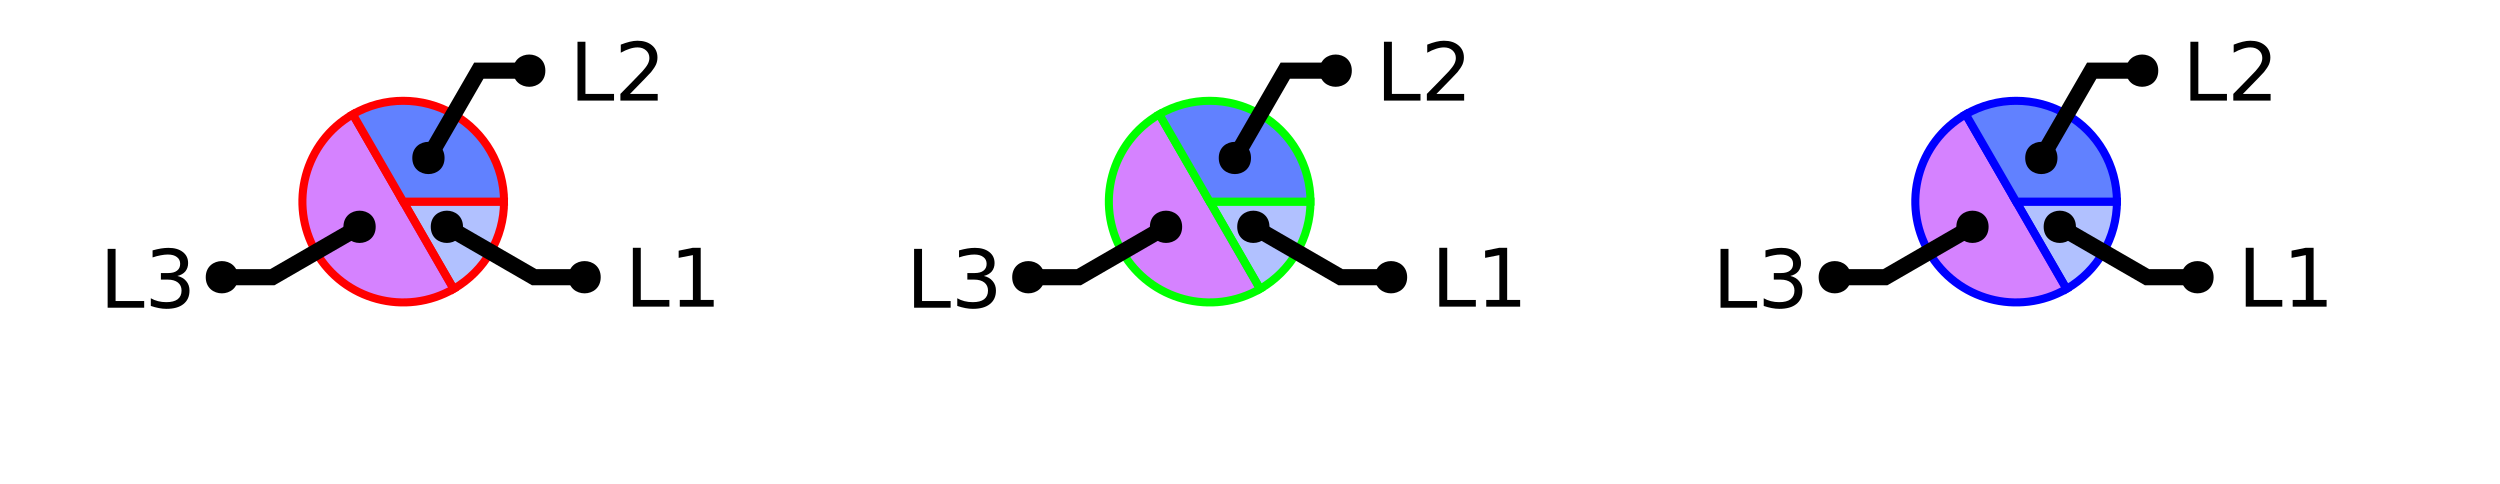
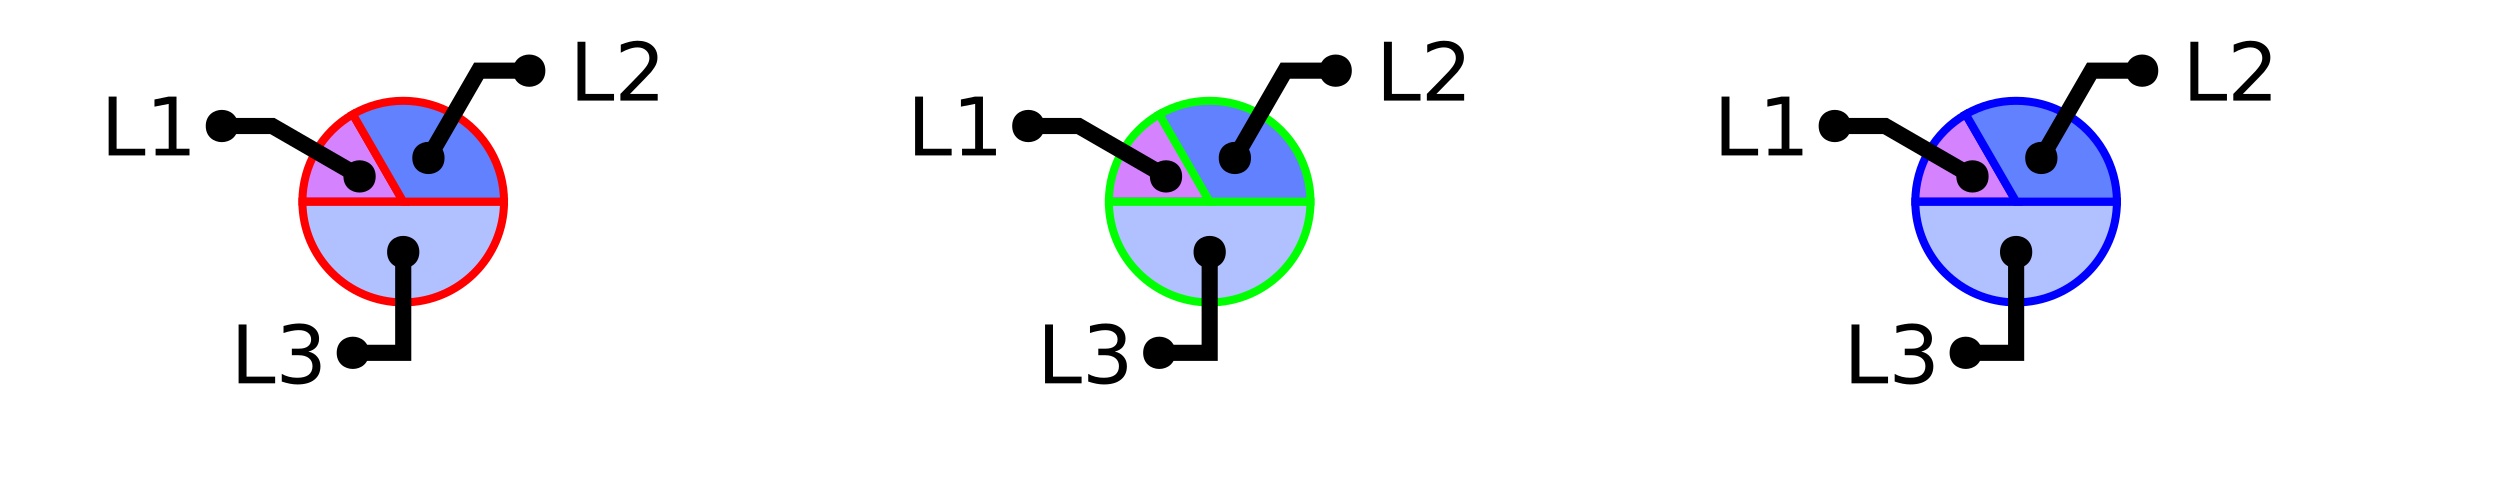
<svg xmlns="http://www.w3.org/2000/svg" xmlns:xlink="http://www.w3.org/1999/xlink" width="310pt" height="60pt" viewBox="0 0 310 60" version="1.1">
  <defs>
    <g>
      <symbol overflow="visible" id="glyph0-0">
        <path style="stroke:none;" d="M 0.5 1.766 L 0.5 -7.047 L 5.5 -7.047 L 5.5 1.766 Z M 1.062 1.219 L 4.938 1.219 L 4.938 -6.484 L 1.062 -6.484 Z M 1.062 1.219 " />
      </symbol>
      <symbol overflow="visible" id="glyph0-1">
        <path style="stroke:none;" d="M 0.984 -7.297 L 1.969 -7.297 L 1.969 -0.828 L 5.516 -0.828 L 5.516 0 L 0.984 0 Z M 0.984 -7.297 " />
      </symbol>
      <symbol overflow="visible" id="glyph0-2">
-         <path style="stroke:none;" d="M 1.234 -0.828 L 2.859 -0.828 L 2.859 -6.391 L 1.094 -6.047 L 1.094 -6.938 L 2.844 -7.297 L 3.828 -7.297 L 3.828 -0.828 L 5.438 -0.828 L 5.438 0 L 1.234 0 Z M 1.234 -0.828 " />
+         <path style="stroke:none;" d="M 4.062 -3.938 C 4.531 -3.832 4.895 -3.617 5.156 -3.297 C 5.426 -2.984 5.562 -2.594 5.562 -2.125 C 5.562 -1.406 5.312 -0.848 4.812 -0.453 C 4.32 -0.055 3.617 0.141 2.703 0.141 C 2.398 0.141 2.086 0.109 1.766 0.047 C 1.441 -0.016 1.109 -0.102 0.766 -0.219 L 0.766 -1.172 C 1.035 -1.016 1.332 -0.895 1.656 -0.812 C 1.988 -0.727 2.332 -0.688 2.688 -0.688 C 3.301 -0.688 3.77 -0.805 4.094 -1.047 C 4.414 -1.297 4.578 -1.656 4.578 -2.125 C 4.578 -2.551 4.426 -2.883 4.125 -3.125 C 3.82 -3.363 3.406 -3.484 2.875 -3.484 L 2.016 -3.484 L 2.016 -4.297 L 2.906 -4.297 C 3.395 -4.297 3.766 -4.395 4.016 -4.594 C 4.273 -4.789 4.406 -5.07 4.406 -5.438 C 4.406 -5.801 4.27 -6.082 4 -6.281 C 3.738 -6.488 3.363 -6.594 2.875 -6.594 C 2.602 -6.594 2.312 -6.562 2 -6.5 C 1.688 -6.445 1.348 -6.359 0.984 -6.234 L 0.984 -7.109 C 1.359 -7.211 1.707 -7.289 2.031 -7.344 C 2.363 -7.395 2.672 -7.422 2.953 -7.422 C 3.703 -7.422 4.297 -7.25 4.734 -6.906 C 5.172 -6.57 5.391 -6.113 5.391 -5.531 C 5.391 -5.125 5.273 -4.781 5.047 -4.5 C 4.816 -4.227 4.488 -4.039 4.062 -3.938 Z M 4.062 -3.938 " />
      </symbol>
      <symbol overflow="visible" id="glyph0-3">
-         <path style="stroke:none;" d="M 4.062 -3.938 C 4.531 -3.832 4.895 -3.617 5.156 -3.297 C 5.426 -2.984 5.562 -2.594 5.562 -2.125 C 5.562 -1.406 5.312 -0.848 4.812 -0.453 C 4.32 -0.055 3.617 0.141 2.703 0.141 C 2.398 0.141 2.086 0.109 1.766 0.047 C 1.441 -0.016 1.109 -0.102 0.766 -0.219 L 0.766 -1.172 C 1.035 -1.016 1.332 -0.895 1.656 -0.812 C 1.988 -0.727 2.332 -0.688 2.688 -0.688 C 3.301 -0.688 3.77 -0.805 4.094 -1.047 C 4.414 -1.297 4.578 -1.656 4.578 -2.125 C 4.578 -2.551 4.426 -2.883 4.125 -3.125 C 3.82 -3.363 3.406 -3.484 2.875 -3.484 L 2.016 -3.484 L 2.016 -4.297 L 2.906 -4.297 C 3.395 -4.297 3.766 -4.395 4.016 -4.594 C 4.273 -4.789 4.406 -5.07 4.406 -5.438 C 4.406 -5.801 4.27 -6.082 4 -6.281 C 3.738 -6.488 3.363 -6.594 2.875 -6.594 C 2.602 -6.594 2.312 -6.562 2 -6.5 C 1.688 -6.445 1.348 -6.359 0.984 -6.234 L 0.984 -7.109 C 1.359 -7.211 1.707 -7.289 2.031 -7.344 C 2.363 -7.395 2.672 -7.422 2.953 -7.422 C 3.703 -7.422 4.297 -7.25 4.734 -6.906 C 5.172 -6.57 5.391 -6.113 5.391 -5.531 C 5.391 -5.125 5.273 -4.781 5.047 -4.5 C 4.816 -4.227 4.488 -4.039 4.062 -3.938 Z M 4.062 -3.938 " />
+         <path style="stroke:none;" d="M 1.234 -0.828 L 2.859 -0.828 L 2.859 -6.391 L 1.094 -6.047 L 1.094 -6.938 L 2.844 -7.297 L 3.828 -7.297 L 3.828 -0.828 L 5.438 -0.828 L 5.438 0 L 1.234 0 Z M 1.234 -0.828 " />
      </symbol>
      <symbol overflow="visible" id="glyph0-4">
        <path style="stroke:none;" d="M 1.922 -0.828 L 5.359 -0.828 L 5.359 0 L 0.734 0 L 0.734 -0.828 C 1.109 -1.211 1.617 -1.734 2.266 -2.391 C 2.91 -3.047 3.316 -3.469 3.484 -3.656 C 3.797 -4.008 4.016 -4.305 4.141 -4.547 C 4.266 -4.797 4.328 -5.039 4.328 -5.281 C 4.328 -5.664 4.191 -5.977 3.922 -6.219 C 3.648 -6.469 3.297 -6.594 2.859 -6.594 C 2.547 -6.594 2.219 -6.535 1.875 -6.422 C 1.539 -6.316 1.176 -6.156 0.781 -5.938 L 0.781 -6.938 C 1.176 -7.094 1.547 -7.211 1.891 -7.297 C 2.234 -7.379 2.551 -7.422 2.844 -7.422 C 3.594 -7.422 4.191 -7.234 4.641 -6.859 C 5.098 -6.484 5.328 -5.977 5.328 -5.344 C 5.328 -5.039 5.27 -4.754 5.156 -4.484 C 5.039 -4.223 4.836 -3.91 4.547 -3.547 C 4.461 -3.453 4.203 -3.176 3.766 -2.719 C 3.328 -2.27 2.711 -1.641 1.922 -0.828 Z M 1.922 -0.828 " />
      </symbol>
    </g>
    <clipPath id="clip1">
-       <path d="M 23 0 L 71 0 L 71 50 L 23 50 Z M 23 0 " />
+       <path d="M 23 10 L 77 10 L 77 50 L 23 50 Z M 23 10 " />
    </clipPath>
    <clipPath id="clip2">
-       <path d="M 27 0 L 100 0 L 100 50 L 27 50 Z M 27 0 " />
+       <path d="M 0 0 L 73 0 L 73 50 L 0 50 Z M 0 0 " />
    </clipPath>
    <clipPath id="clip3">
-       <path d="M 0 0 L 73 0 L 73 50 L 0 50 Z M 0 0 " />
+       <path d="M 123 10 L 177 10 L 177 50 L 123 50 Z M 123 10 " />
    </clipPath>
    <clipPath id="clip4">
-       <path d="M 123 0 L 171 0 L 171 50 L 123 50 Z M 123 0 " />
+       <path d="M 100 0 L 173 0 L 173 50 L 100 50 Z M 100 0 " />
    </clipPath>
    <clipPath id="clip5">
-       <path d="M 127 0 L 200 0 L 200 50 L 127 50 Z M 127 0 " />
+       <path d="M 223 10 L 277 10 L 277 50 L 223 50 Z M 223 10 " />
    </clipPath>
    <clipPath id="clip6">
-       <path d="M 100 0 L 173 0 L 173 50 L 100 50 Z M 100 0 " />
-     </clipPath>
-     <clipPath id="clip7">
-       <path d="M 223 0 L 271 0 L 271 50 L 223 50 Z M 223 0 " />
-     </clipPath>
-     <clipPath id="clip8">
-       <path d="M 227 0 L 300 0 L 300 50 L 227 50 Z M 227 0 " />
-     </clipPath>
-     <clipPath id="clip9">
      <path d="M 200 0 L 273 0 L 273 50 L 200 50 Z M 200 0 " />
    </clipPath>
  </defs>
  <g id="surface2">
-     <path style="fill-rule:nonzero;fill:rgb(38.039%,50.588%,100%);fill-opacity:0.49;stroke-width:1;stroke-linecap:butt;stroke-linejoin:miter;stroke:rgb(100%,0%,0%);stroke-opacity:1;stroke-miterlimit:10;" d="M 50 25 L 62.5 25 C 62.5 29.465 60.117 33.594 56.25 35.824 Z M 50 25 " />
-     <path style=" stroke:none;fill-rule:nonzero;fill:rgb(66.667%,0%,100%);fill-opacity:0.49;" d="M 50 25 L 56.25 35.824 C 50.27 39.277 42.625 37.23 39.176 31.25 C 35.723 25.27 37.77 17.625 43.75 14.176 Z M 50 25 " />
+     <path style=" stroke:none;fill-rule:nonzero;fill:rgb(38.039%,50.588%,100%);fill-opacity:0.49;" d="M 50 25 L 62.5 25 C 62.5 31.902 56.902 37.5 50 37.5 C 43.098 37.5 37.5 31.902 37.5 25 Z M 50 25 " />
    <g clip-path="url(#clip1)" clip-rule="nonzero">
-       <path style="fill:none;stroke-width:1;stroke-linecap:butt;stroke-linejoin:miter;stroke:rgb(100%,0%,0%);stroke-opacity:1;stroke-miterlimit:10;" d="M 50 25 L 56.25 35.824 C 50.27 39.277 42.625 37.23 39.176 31.25 C 35.723 25.27 37.77 17.625 43.75 14.176 Z M 50 25 " />
+       <path style="fill:none;stroke-width:1;stroke-linecap:butt;stroke-linejoin:miter;stroke:rgb(100%,0%,0%);stroke-opacity:1;stroke-miterlimit:10;" d="M 50 25 L 62.5 25 C 62.5 31.902 56.902 37.5 50 37.5 C 43.098 37.5 37.5 31.902 37.5 25 Z M 50 25 " />
    </g>
+     <path style="fill-rule:nonzero;fill:rgb(66.667%,0%,100%);fill-opacity:0.49;stroke-width:1;stroke-linecap:butt;stroke-linejoin:miter;stroke:rgb(100%,0%,0%);stroke-opacity:1;stroke-miterlimit:10;" d="M 50 25 L 37.5 25 C 37.5 20.535 39.883 16.406 43.75 14.176 Z M 50 25 " />
    <path style="fill-rule:nonzero;fill:rgb(38.039%,50.588%,100%);fill-opacity:1;stroke-width:1;stroke-linecap:butt;stroke-linejoin:miter;stroke:rgb(100%,0%,0%);stroke-opacity:1;stroke-miterlimit:10;" d="M 50 25 L 43.75 14.176 C 47.617 11.941 52.383 11.941 56.25 14.176 C 60.117 16.406 62.5 20.535 62.5 25 Z M 50 25 " />
    <g style="fill:rgb(0%,0%,0%);fill-opacity:1;">
-       <use xlink:href="#glyph0-1" x="77.488" y="38.023" />
-       <use xlink:href="#glyph0-2" x="83.06" y="38.023" />
+       <use xlink:href="#glyph0-1" x="28.602" y="47.531" />
+       <use xlink:href="#glyph0-2" x="34.173" y="47.531" />
+     </g>
+     <path style="fill:none;stroke-width:2;stroke-linecap:butt;stroke-linejoin:miter;stroke:rgb(0%,0%,0%);stroke-opacity:1;stroke-miterlimit:10;" d="M 50 31.25 L 50 43.75 L 43.75 43.75 M 40.535 47.531 " />
+     <path style=" stroke:none;fill-rule:nonzero;fill:rgb(0%,0%,0%);fill-opacity:1;" d="M 52 31.25 C 52 33.918 48 33.918 48 31.25 C 48 28.582 52 28.582 52 31.25 L 45.75 43.75 C 45.75 46.418 41.75 46.418 41.75 43.75 C 41.75 41.082 45.75 41.082 45.75 43.75 " />
+     <g style="fill:rgb(0%,0%,0%);fill-opacity:1;">
+       <use xlink:href="#glyph0-1" x="12.488" y="19.273" />
+       <use xlink:href="#glyph0-3" x="18.06" y="19.273" />
    </g>
    <g clip-path="url(#clip2)" clip-rule="nonzero">
-       <path style="fill:none;stroke-width:2;stroke-linecap:butt;stroke-linejoin:miter;stroke:rgb(0%,0%,0%);stroke-opacity:1;stroke-miterlimit:10;" d="M 55.414 28.125 L 66.238 34.375 L 72.488 34.375 M 89.422 38.023 " />
+       <path style="fill:none;stroke-width:2;stroke-linecap:butt;stroke-linejoin:miter;stroke:rgb(0%,0%,0%);stroke-opacity:1;stroke-miterlimit:10;" d="M 44.586 21.875 L 33.762 15.625 L 27.512 15.625 M 24.422 19.273 " />
    </g>
-     <path style=" stroke:none;fill-rule:nonzero;fill:rgb(0%,0%,0%);fill-opacity:1;" d="M 57.414 28.125 C 57.414 30.793 53.414 30.793 53.414 28.125 C 53.414 25.457 57.414 25.457 57.414 28.125 L 74.488 34.375 C 74.488 37.043 70.488 37.043 70.488 34.375 C 70.488 31.707 74.488 31.707 74.488 34.375 " />
-     <g style="fill:rgb(0%,0%,0%);fill-opacity:1;">
-       <use xlink:href="#glyph0-1" x="12.363" y="38.156" />
-       <use xlink:href="#glyph0-3" x="17.935" y="38.156" />
-     </g>
-     <g clip-path="url(#clip3)" clip-rule="nonzero">
-       <path style="fill:none;stroke-width:2;stroke-linecap:butt;stroke-linejoin:miter;stroke:rgb(0%,0%,0%);stroke-opacity:1;stroke-miterlimit:10;" d="M 44.586 28.125 L 33.762 34.375 L 27.512 34.375 M 24.297 38.156 " />
-     </g>
-     <path style=" stroke:none;fill-rule:nonzero;fill:rgb(0%,0%,0%);fill-opacity:1;" d="M 46.586 28.125 C 46.586 30.793 42.586 30.793 42.586 28.125 C 42.586 25.457 46.586 25.457 46.586 28.125 L 29.512 34.375 C 29.512 37.043 25.512 37.043 25.512 34.375 C 25.512 31.707 29.512 31.707 29.512 34.375 " />
+     <path style=" stroke:none;fill-rule:nonzero;fill:rgb(0%,0%,0%);fill-opacity:1;" d="M 46.586 21.875 C 46.586 24.543 42.586 24.543 42.586 21.875 C 42.586 19.207 46.586 19.207 46.586 21.875 L 29.512 15.625 C 29.512 18.293 25.512 18.293 25.512 15.625 C 25.512 12.957 29.512 12.957 29.512 15.625 " />
    <g style="fill:rgb(0%,0%,0%);fill-opacity:1;">
      <use xlink:href="#glyph0-1" x="70.625" y="12.473" />
      <use xlink:href="#glyph0-4" x="76.196" y="12.473" />
    </g>
    <path style="fill:none;stroke-width:2;stroke-linecap:butt;stroke-linejoin:miter;stroke:rgb(0%,0%,0%);stroke-opacity:1;stroke-miterlimit:10;" d="M 53.125 19.586 L 59.375 8.762 L 65.625 8.762 M 82.559 12.473 " />
    <path style=" stroke:none;fill-rule:nonzero;fill:rgb(0%,0%,0%);fill-opacity:1;" d="M 55.125 19.586 C 55.125 22.254 51.125 22.254 51.125 19.586 C 51.125 16.922 55.125 16.922 55.125 19.586 L 67.625 8.762 C 67.625 11.43 63.625 11.43 63.625 8.762 C 63.625 6.094 67.625 6.094 67.625 8.762 " />
-     <path style="fill-rule:nonzero;fill:rgb(38.039%,50.588%,100%);fill-opacity:0.49;stroke-width:1;stroke-linecap:butt;stroke-linejoin:miter;stroke:rgb(0%,100%,0%);stroke-opacity:1;stroke-miterlimit:10;" d="M 50 25 L 62.5 25 C 62.5 29.465 60.117 33.594 56.25 35.824 Z M 50 25 " transform="matrix(1,0,0,1,100,0)" />
-     <path style=" stroke:none;fill-rule:nonzero;fill:rgb(66.667%,0%,100%);fill-opacity:0.49;" d="M 150 25 L 156.25 35.824 C 150.27 39.277 142.625 37.23 139.176 31.25 C 135.723 25.27 137.77 17.625 143.75 14.176 Z M 150 25 " />
-     <g clip-path="url(#clip4)" clip-rule="nonzero">
-       <path style="fill:none;stroke-width:1;stroke-linecap:butt;stroke-linejoin:miter;stroke:rgb(0%,100%,0%);stroke-opacity:1;stroke-miterlimit:10;" d="M 50 25 L 56.25 35.824 C 50.27 39.277 42.625 37.23 39.176 31.25 C 35.723 25.27 37.77 17.625 43.75 14.176 Z M 50 25 " transform="matrix(1,0,0,1,100,0)" />
+     <path style=" stroke:none;fill-rule:nonzero;fill:rgb(38.039%,50.588%,100%);fill-opacity:0.49;" d="M 150 25 L 162.5 25 C 162.5 31.902 156.902 37.5 150 37.5 C 143.098 37.5 137.5 31.902 137.5 25 Z M 150 25 " />
+     <g clip-path="url(#clip3)" clip-rule="nonzero">
+       <path style="fill:none;stroke-width:1;stroke-linecap:butt;stroke-linejoin:miter;stroke:rgb(0%,100%,0%);stroke-opacity:1;stroke-miterlimit:10;" d="M 50 25 L 62.5 25 C 62.5 31.902 56.902 37.5 50 37.5 C 43.098 37.5 37.5 31.902 37.5 25 Z M 50 25 " transform="matrix(1,0,0,1,100,0)" />
    </g>
+     <path style="fill-rule:nonzero;fill:rgb(66.667%,0%,100%);fill-opacity:0.49;stroke-width:1;stroke-linecap:butt;stroke-linejoin:miter;stroke:rgb(0%,100%,0%);stroke-opacity:1;stroke-miterlimit:10;" d="M 50 25 L 37.5 25 C 37.5 20.535 39.883 16.406 43.75 14.176 Z M 50 25 " transform="matrix(1,0,0,1,100,0)" />
    <path style="fill-rule:nonzero;fill:rgb(38.039%,50.588%,100%);fill-opacity:1;stroke-width:1;stroke-linecap:butt;stroke-linejoin:miter;stroke:rgb(0%,100%,0%);stroke-opacity:1;stroke-miterlimit:10;" d="M 50 25 L 43.75 14.176 C 47.617 11.941 52.383 11.941 56.25 14.176 C 60.117 16.406 62.5 20.535 62.5 25 Z M 50 25 " transform="matrix(1,0,0,1,100,0)" />
    <g style="fill:rgb(0%,0%,0%);fill-opacity:1;">
-       <use xlink:href="#glyph0-1" x="177.488" y="38.023" />
-       <use xlink:href="#glyph0-2" x="183.06" y="38.023" />
+       <use xlink:href="#glyph0-1" x="128.602" y="47.531" />
+       <use xlink:href="#glyph0-2" x="134.173" y="47.531" />
    </g>
-     <g clip-path="url(#clip5)" clip-rule="nonzero">
-       <path style="fill:none;stroke-width:2;stroke-linecap:butt;stroke-linejoin:miter;stroke:rgb(0%,0%,0%);stroke-opacity:1;stroke-miterlimit:10;" d="M 55.414 28.125 L 66.238 34.375 L 72.488 34.375 M 89.422 38.023 " transform="matrix(1,0,0,1,100,0)" />
+     <path style="fill:none;stroke-width:2;stroke-linecap:butt;stroke-linejoin:miter;stroke:rgb(0%,0%,0%);stroke-opacity:1;stroke-miterlimit:10;" d="M 50 31.25 L 50 43.75 L 43.75 43.75 M 40.535 47.531 " transform="matrix(1,0,0,1,100,0)" />
+     <path style=" stroke:none;fill-rule:nonzero;fill:rgb(0%,0%,0%);fill-opacity:1;" d="M 152 31.25 C 152 33.918 148 33.918 148 31.25 C 148 28.582 152 28.582 152 31.25 L 145.75 43.75 C 145.75 46.418 141.75 46.418 141.75 43.75 C 141.75 41.082 145.75 41.082 145.75 43.75 " />
+     <g style="fill:rgb(0%,0%,0%);fill-opacity:1;">
+       <use xlink:href="#glyph0-1" x="112.488" y="19.273" />
+       <use xlink:href="#glyph0-3" x="118.06" y="19.273" />
    </g>
-     <path style=" stroke:none;fill-rule:nonzero;fill:rgb(0%,0%,0%);fill-opacity:1;" d="M 157.414 28.125 C 157.414 30.793 153.414 30.793 153.414 28.125 C 153.414 25.457 157.414 25.457 157.414 28.125 L 174.488 34.375 C 174.488 37.043 170.488 37.043 170.488 34.375 C 170.488 31.707 174.488 31.707 174.488 34.375 " />
-     <g style="fill:rgb(0%,0%,0%);fill-opacity:1;">
-       <use xlink:href="#glyph0-1" x="112.363" y="38.156" />
-       <use xlink:href="#glyph0-3" x="117.935" y="38.156" />
+     <g clip-path="url(#clip4)" clip-rule="nonzero">
+       <path style="fill:none;stroke-width:2;stroke-linecap:butt;stroke-linejoin:miter;stroke:rgb(0%,0%,0%);stroke-opacity:1;stroke-miterlimit:10;" d="M 44.586 21.875 L 33.762 15.625 L 27.512 15.625 M 24.422 19.273 " transform="matrix(1,0,0,1,100,0)" />
    </g>
-     <g clip-path="url(#clip6)" clip-rule="nonzero">
-       <path style="fill:none;stroke-width:2;stroke-linecap:butt;stroke-linejoin:miter;stroke:rgb(0%,0%,0%);stroke-opacity:1;stroke-miterlimit:10;" d="M 44.586 28.125 L 33.762 34.375 L 27.512 34.375 M 24.297 38.156 " transform="matrix(1,0,0,1,100,0)" />
-     </g>
-     <path style=" stroke:none;fill-rule:nonzero;fill:rgb(0%,0%,0%);fill-opacity:1;" d="M 146.586 28.125 C 146.586 30.793 142.586 30.793 142.586 28.125 C 142.586 25.457 146.586 25.457 146.586 28.125 L 129.512 34.375 C 129.512 37.043 125.512 37.043 125.512 34.375 C 125.512 31.707 129.512 31.707 129.512 34.375 " />
+     <path style=" stroke:none;fill-rule:nonzero;fill:rgb(0%,0%,0%);fill-opacity:1;" d="M 146.586 21.875 C 146.586 24.543 142.586 24.543 142.586 21.875 C 142.586 19.207 146.586 19.207 146.586 21.875 L 129.512 15.625 C 129.512 18.293 125.512 18.293 125.512 15.625 C 125.512 12.957 129.512 12.957 129.512 15.625 " />
    <g style="fill:rgb(0%,0%,0%);fill-opacity:1;">
      <use xlink:href="#glyph0-1" x="170.625" y="12.473" />
      <use xlink:href="#glyph0-4" x="176.196" y="12.473" />
    </g>
    <path style="fill:none;stroke-width:2;stroke-linecap:butt;stroke-linejoin:miter;stroke:rgb(0%,0%,0%);stroke-opacity:1;stroke-miterlimit:10;" d="M 53.125 19.586 L 59.375 8.762 L 65.625 8.762 M 82.559 12.473 " transform="matrix(1,0,0,1,100,0)" />
    <path style=" stroke:none;fill-rule:nonzero;fill:rgb(0%,0%,0%);fill-opacity:1;" d="M 155.125 19.586 C 155.125 22.254 151.125 22.254 151.125 19.586 C 151.125 16.922 155.125 16.922 155.125 19.586 L 167.625 8.762 C 167.625 11.43 163.625 11.43 163.625 8.762 C 163.625 6.094 167.625 6.094 167.625 8.762 " />
-     <path style="fill-rule:nonzero;fill:rgb(38.039%,50.588%,100%);fill-opacity:0.49;stroke-width:1;stroke-linecap:butt;stroke-linejoin:miter;stroke:rgb(0%,0%,100%);stroke-opacity:1;stroke-miterlimit:10;" d="M 50 25 L 62.5 25 C 62.5 29.465 60.117 33.594 56.25 35.824 Z M 50 25 " transform="matrix(1,0,0,1,200,0)" />
-     <path style=" stroke:none;fill-rule:nonzero;fill:rgb(66.667%,0%,100%);fill-opacity:0.49;" d="M 250 25 L 256.25 35.824 C 250.27 39.277 242.625 37.23 239.176 31.25 C 235.723 25.27 237.77 17.625 243.75 14.176 Z M 250 25 " />
-     <g clip-path="url(#clip7)" clip-rule="nonzero">
-       <path style="fill:none;stroke-width:1;stroke-linecap:butt;stroke-linejoin:miter;stroke:rgb(0%,0%,100%);stroke-opacity:1;stroke-miterlimit:10;" d="M 50 25 L 56.25 35.824 C 50.27 39.277 42.625 37.23 39.176 31.25 C 35.723 25.27 37.77 17.625 43.75 14.176 Z M 50 25 " transform="matrix(1,0,0,1,200,0)" />
+     <path style=" stroke:none;fill-rule:nonzero;fill:rgb(38.039%,50.588%,100%);fill-opacity:0.49;" d="M 250 25 L 262.5 25 C 262.5 31.902 256.902 37.5 250 37.5 C 243.098 37.5 237.5 31.902 237.5 25 Z M 250 25 " />
+     <g clip-path="url(#clip5)" clip-rule="nonzero">
+       <path style="fill:none;stroke-width:1;stroke-linecap:butt;stroke-linejoin:miter;stroke:rgb(0%,0%,100%);stroke-opacity:1;stroke-miterlimit:10;" d="M 50 25 L 62.5 25 C 62.5 31.902 56.902 37.5 50 37.5 C 43.098 37.5 37.5 31.902 37.5 25 Z M 50 25 " transform="matrix(1,0,0,1,200,0)" />
    </g>
+     <path style="fill-rule:nonzero;fill:rgb(66.667%,0%,100%);fill-opacity:0.49;stroke-width:1;stroke-linecap:butt;stroke-linejoin:miter;stroke:rgb(0%,0%,100%);stroke-opacity:1;stroke-miterlimit:10;" d="M 50 25 L 37.5 25 C 37.5 20.535 39.883 16.406 43.75 14.176 Z M 50 25 " transform="matrix(1,0,0,1,200,0)" />
    <path style="fill-rule:nonzero;fill:rgb(38.039%,50.588%,100%);fill-opacity:1;stroke-width:1;stroke-linecap:butt;stroke-linejoin:miter;stroke:rgb(0%,0%,100%);stroke-opacity:1;stroke-miterlimit:10;" d="M 50 25 L 43.75 14.176 C 47.617 11.941 52.383 11.941 56.25 14.176 C 60.117 16.406 62.5 20.535 62.5 25 Z M 50 25 " transform="matrix(1,0,0,1,200,0)" />
    <g style="fill:rgb(0%,0%,0%);fill-opacity:1;">
-       <use xlink:href="#glyph0-1" x="277.488" y="38.023" />
-       <use xlink:href="#glyph0-2" x="283.06" y="38.023" />
+       <use xlink:href="#glyph0-1" x="228.602" y="47.531" />
+       <use xlink:href="#glyph0-2" x="234.173" y="47.531" />
    </g>
-     <g clip-path="url(#clip8)" clip-rule="nonzero">
-       <path style="fill:none;stroke-width:2;stroke-linecap:butt;stroke-linejoin:miter;stroke:rgb(0%,0%,0%);stroke-opacity:1;stroke-miterlimit:10;" d="M 55.414 28.125 L 66.238 34.375 L 72.488 34.375 M 89.422 38.023 " transform="matrix(1,0,0,1,200,0)" />
+     <path style="fill:none;stroke-width:2;stroke-linecap:butt;stroke-linejoin:miter;stroke:rgb(0%,0%,0%);stroke-opacity:1;stroke-miterlimit:10;" d="M 50 31.25 L 50 43.75 L 43.75 43.75 M 40.535 47.531 " transform="matrix(1,0,0,1,200,0)" />
+     <path style=" stroke:none;fill-rule:nonzero;fill:rgb(0%,0%,0%);fill-opacity:1;" d="M 252 31.25 C 252 33.918 248 33.918 248 31.25 C 248 28.582 252 28.582 252 31.25 L 245.75 43.75 C 245.75 46.418 241.75 46.418 241.75 43.75 C 241.75 41.082 245.75 41.082 245.75 43.75 " />
+     <g style="fill:rgb(0%,0%,0%);fill-opacity:1;">
+       <use xlink:href="#glyph0-1" x="212.488" y="19.273" />
+       <use xlink:href="#glyph0-3" x="218.06" y="19.273" />
    </g>
-     <path style=" stroke:none;fill-rule:nonzero;fill:rgb(0%,0%,0%);fill-opacity:1;" d="M 257.414 28.125 C 257.414 30.793 253.414 30.793 253.414 28.125 C 253.414 25.457 257.414 25.457 257.414 28.125 L 274.488 34.375 C 274.488 37.043 270.488 37.043 270.488 34.375 C 270.488 31.707 274.488 31.707 274.488 34.375 " />
-     <g style="fill:rgb(0%,0%,0%);fill-opacity:1;">
-       <use xlink:href="#glyph0-1" x="212.363" y="38.156" />
-       <use xlink:href="#glyph0-3" x="217.935" y="38.156" />
+     <g clip-path="url(#clip6)" clip-rule="nonzero">
+       <path style="fill:none;stroke-width:2;stroke-linecap:butt;stroke-linejoin:miter;stroke:rgb(0%,0%,0%);stroke-opacity:1;stroke-miterlimit:10;" d="M 44.586 21.875 L 33.762 15.625 L 27.512 15.625 M 24.422 19.273 " transform="matrix(1,0,0,1,200,0)" />
    </g>
-     <g clip-path="url(#clip9)" clip-rule="nonzero">
-       <path style="fill:none;stroke-width:2;stroke-linecap:butt;stroke-linejoin:miter;stroke:rgb(0%,0%,0%);stroke-opacity:1;stroke-miterlimit:10;" d="M 44.586 28.125 L 33.762 34.375 L 27.512 34.375 M 24.297 38.156 " transform="matrix(1,0,0,1,200,0)" />
-     </g>
-     <path style=" stroke:none;fill-rule:nonzero;fill:rgb(0%,0%,0%);fill-opacity:1;" d="M 246.586 28.125 C 246.586 30.793 242.586 30.793 242.586 28.125 C 242.586 25.457 246.586 25.457 246.586 28.125 L 229.512 34.375 C 229.512 37.043 225.512 37.043 225.512 34.375 C 225.512 31.707 229.512 31.707 229.512 34.375 " />
+     <path style=" stroke:none;fill-rule:nonzero;fill:rgb(0%,0%,0%);fill-opacity:1;" d="M 246.586 21.875 C 246.586 24.543 242.586 24.543 242.586 21.875 C 242.586 19.207 246.586 19.207 246.586 21.875 L 229.512 15.625 C 229.512 18.293 225.512 18.293 225.512 15.625 C 225.512 12.957 229.512 12.957 229.512 15.625 " />
    <g style="fill:rgb(0%,0%,0%);fill-opacity:1;">
      <use xlink:href="#glyph0-1" x="270.625" y="12.473" />
      <use xlink:href="#glyph0-4" x="276.196" y="12.473" />
    </g>
    <path style="fill:none;stroke-width:2;stroke-linecap:butt;stroke-linejoin:miter;stroke:rgb(0%,0%,0%);stroke-opacity:1;stroke-miterlimit:10;" d="M 53.125 19.586 L 59.375 8.762 L 65.625 8.762 M 82.559 12.473 " transform="matrix(1,0,0,1,200,0)" />
    <path style=" stroke:none;fill-rule:nonzero;fill:rgb(0%,0%,0%);fill-opacity:1;" d="M 255.125 19.586 C 255.125 22.254 251.125 22.254 251.125 19.586 C 251.125 16.922 255.125 16.922 255.125 19.586 L 267.625 8.762 C 267.625 11.43 263.625 11.43 263.625 8.762 C 263.625 6.094 267.625 6.094 267.625 8.762 " />
  </g>
</svg>
